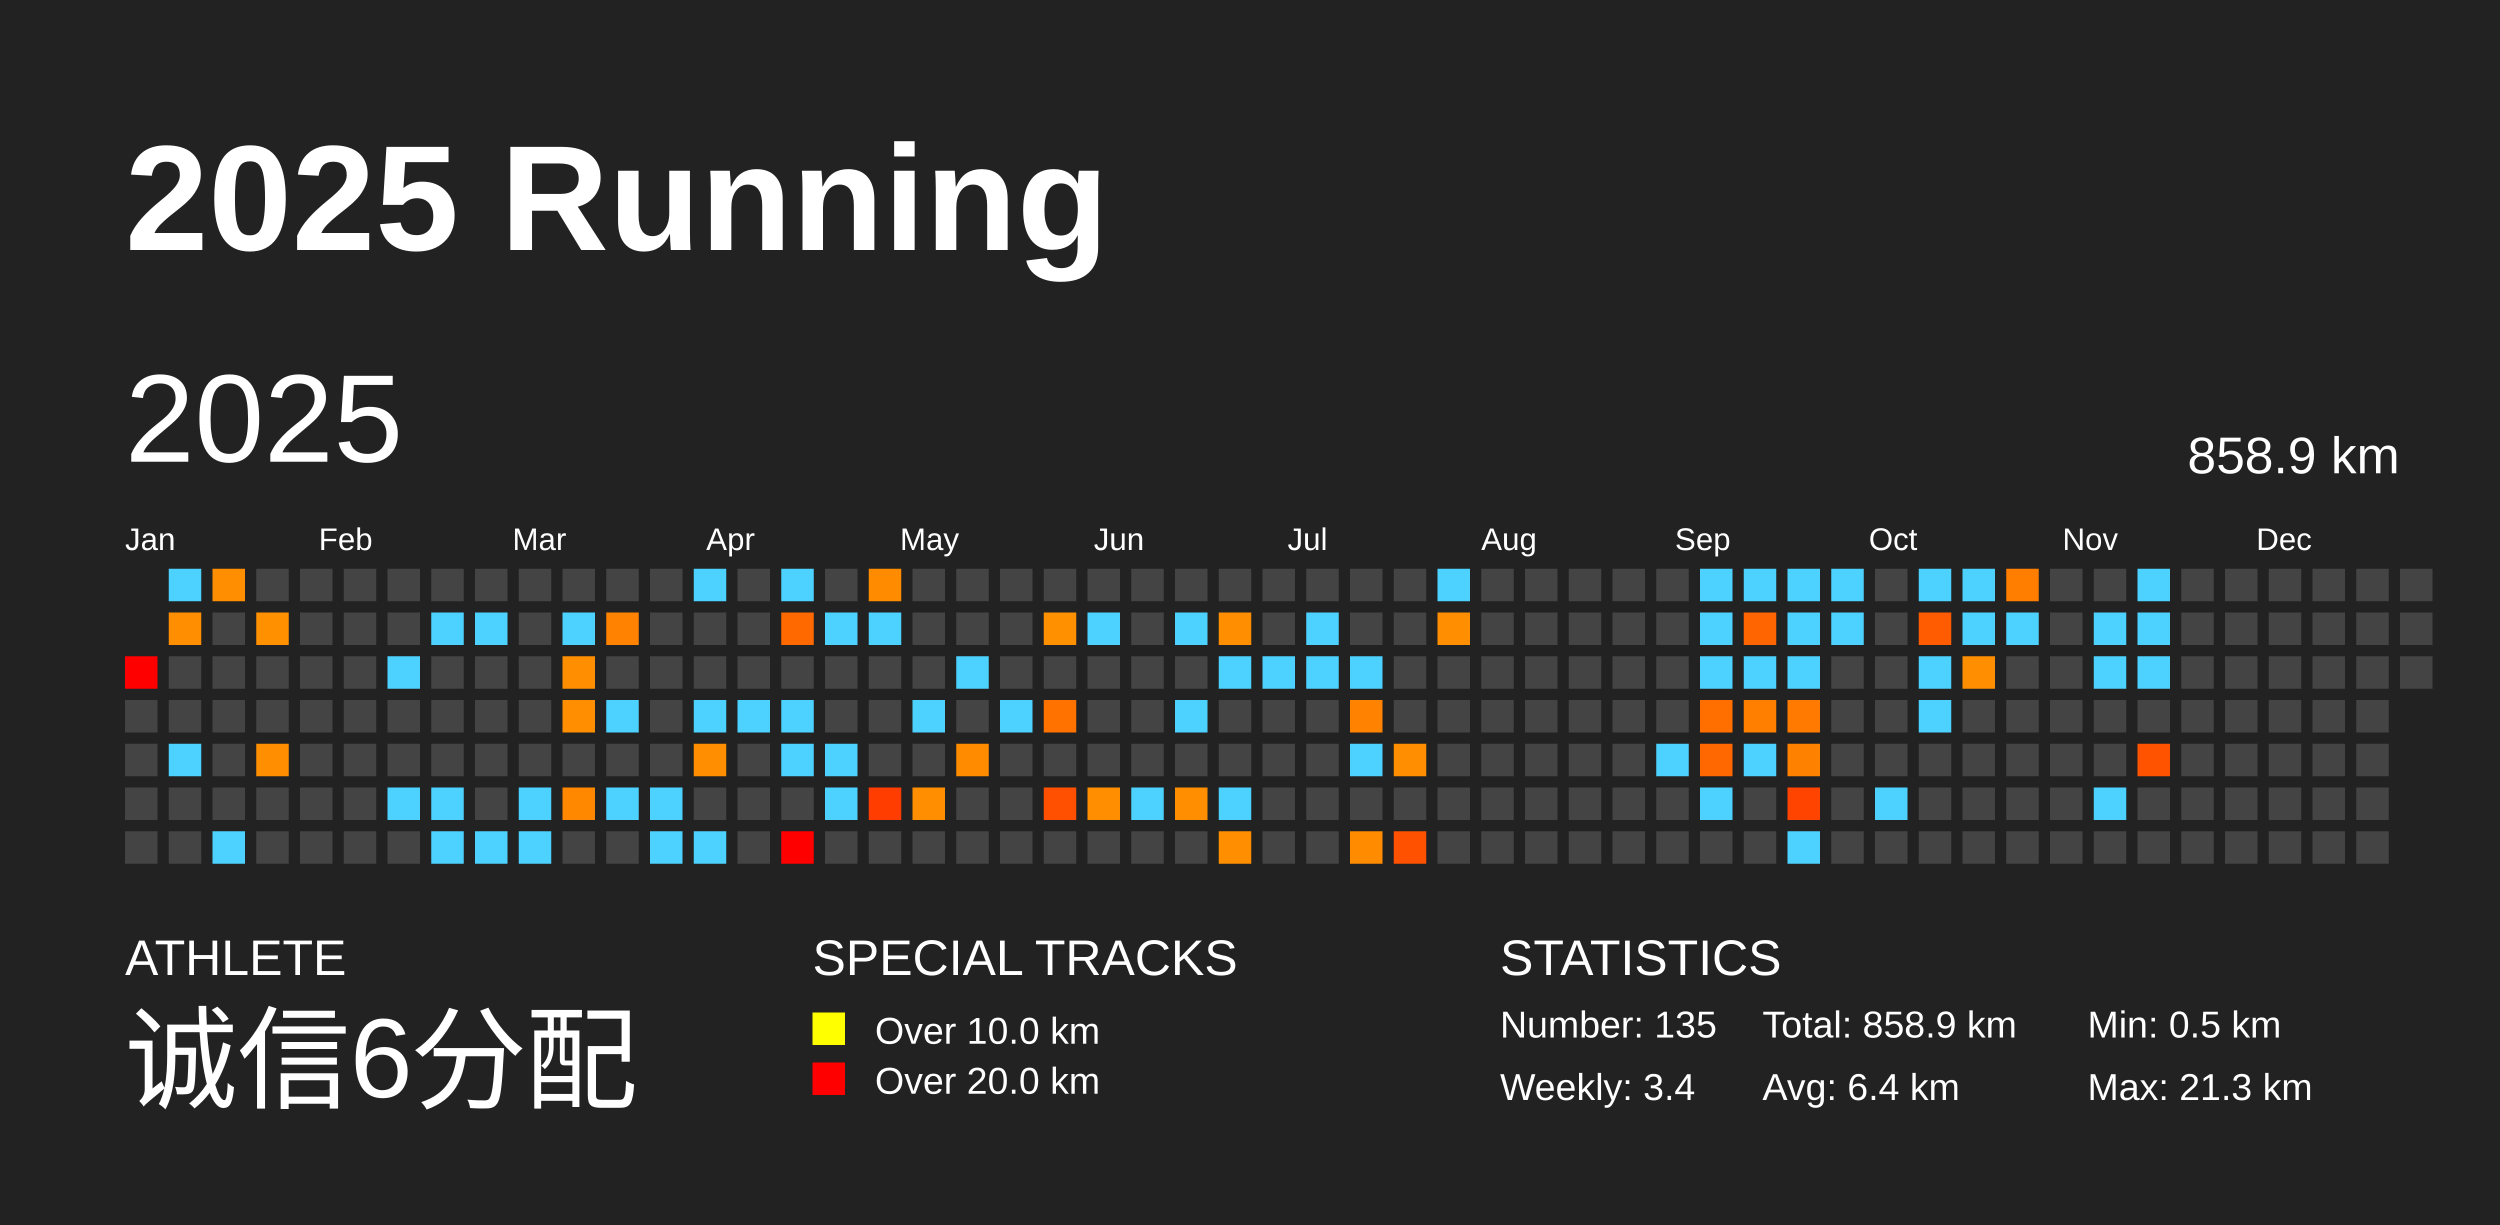
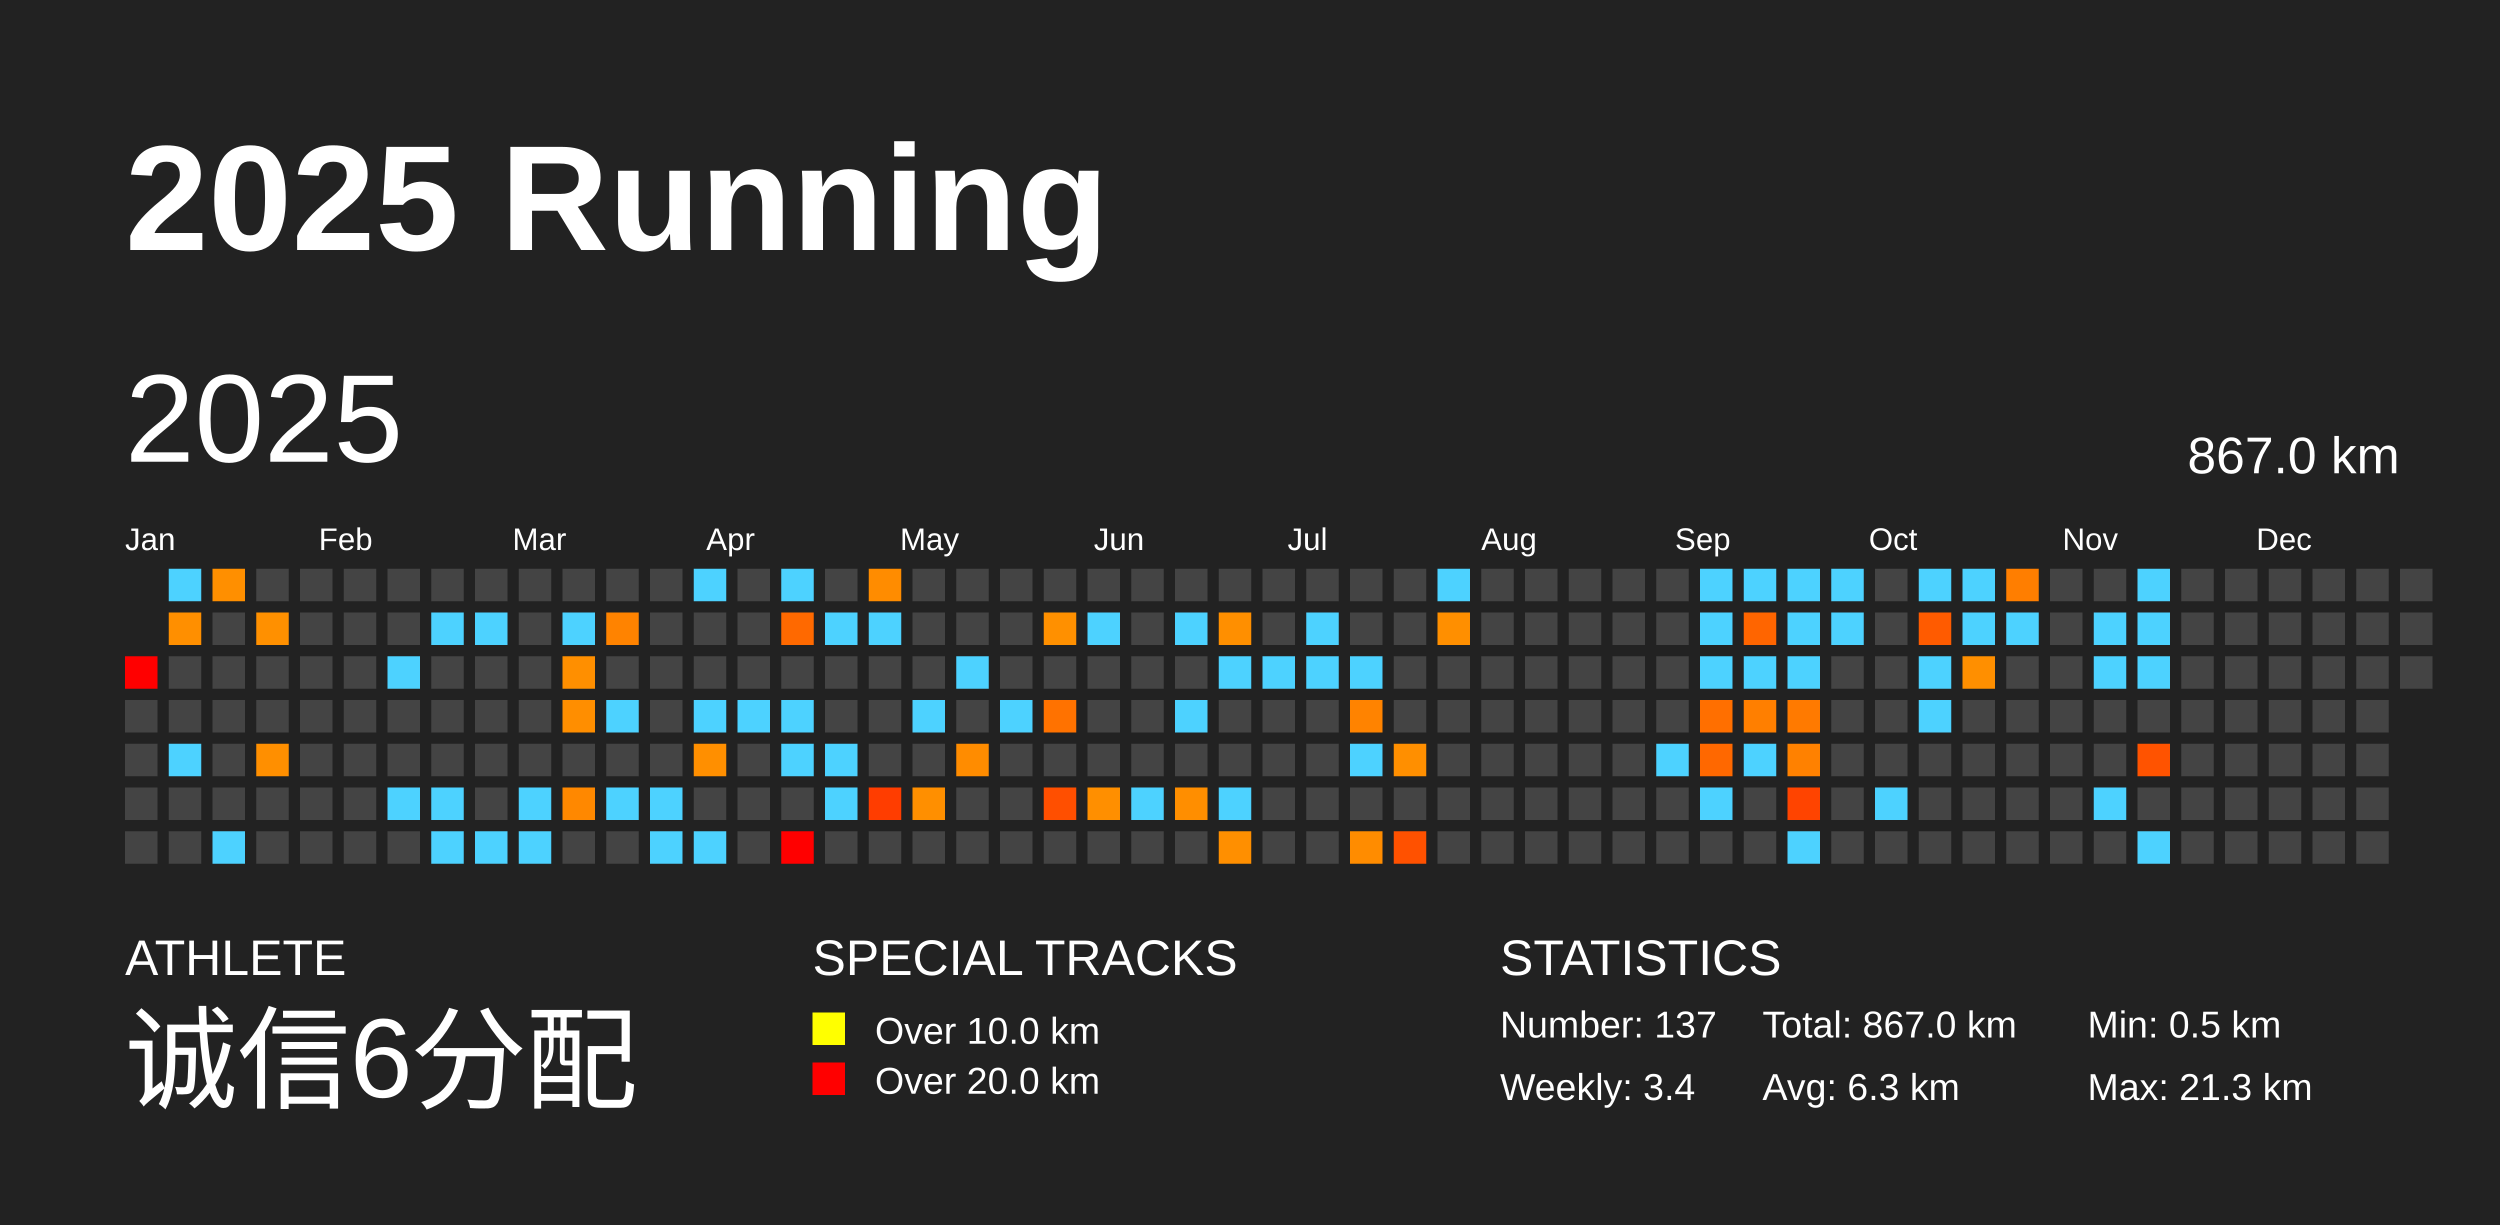
<svg xmlns="http://www.w3.org/2000/svg" baseProfile="full" height="98mm" version="1.1" viewBox="0,0,200,98" width="200mm">
  <defs />
  <rect fill="#222222" height="98" width="200" x="0" y="0" />
  <text fill="#FFFFFF" style="font-size:12px; font-family:Arial; font-weight:bold;" x="10" y="20">2025 Running</text>
  <text fill="#FFFFFF" style="font-size:4px; font-family:Arial" x="10" y="78">ATHLETE</text>
  <text fill="#FFFFFF" style="font-size:9px; font-family:Arial" x="10" y="88">诚信6分配</text>
  <text fill="#FFFFFF" style="font-size:4px; font-family:Arial" x="65" y="78">SPECIAL TRACKS</text>
  <rect fill="yellow" height="2.6" width="2.6" x="65" y="81" />
  <text fill="#FFFFFF" style="font-size:3px; font-family:Arial" x="70" y="83.5">Over 10.0 km</text>
  <rect fill="red" height="2.6" width="2.6" x="65" y="85" />
  <text fill="#FFFFFF" style="font-size:3px; font-family:Arial" x="70" y="87.5">Over 20.0 km</text>
  <text fill="#FFFFFF" style="font-size:4px; font-family:Arial" x="120" y="78">STATISTICS</text>
-   <text fill="#FFFFFF" style="font-size:3px; font-family:Arial" x="120" y="83">Number: 135</text>
+   <text fill="#FFFFFF" style="font-size:3px; font-family:Arial" x="120" y="83">Number: 137</text>
  <text fill="#FFFFFF" style="font-size:3px; font-family:Arial" x="120" y="88">Weekly: 3.4</text>
-   <text fill="#FFFFFF" style="font-size:3px; font-family:Arial" x="141" y="83">Total: 858.9 km</text>
-   <text fill="#FFFFFF" style="font-size:3px; font-family:Arial" x="141" y="88">Avg: 6.4 km</text>
+   <text fill="#FFFFFF" style="font-size:3px; font-family:Arial" x="141" y="83">Total: 867.0 km</text>
+   <text fill="#FFFFFF" style="font-size:3px; font-family:Arial" x="141" y="88">Avg: 6.3 km</text>
  <text fill="#FFFFFF" style="font-size:3px; font-family:Arial" x="167" y="83">Min: 0.5 km</text>
  <text fill="#FFFFFF" style="font-size:3px; font-family:Arial" x="167" y="88">Max: 21.3 km</text>
  <text dominant-baseline="hanging" fill="#FFFFFF" style="font-size:10.0px; font-family:Arial;" x="10" y="30">2025</text>
-   <text dominant-baseline="hanging" fill="#FFFFFF" style="font-size:4.125px; font-family:Arial;" x="175" y="35">858.9 km</text>
+   <text dominant-baseline="hanging" fill="#FFFFFF" style="font-size:4.125px; font-family:Arial;" x="175" y="35">867.0 km</text>
  <text fill="#FFFFFF" style="font-size:2.5px; font-family:Arial" x="10.0" y="44">Jan</text>
  <text fill="#FFFFFF" style="font-size:2.5px; font-family:Arial" x="25.5" y="44">Feb</text>
  <text fill="#FFFFFF" style="font-size:2.5px; font-family:Arial" x="41.0" y="44">Mar</text>
  <text fill="#FFFFFF" style="font-size:2.5px; font-family:Arial" x="56.5" y="44">Apr</text>
  <text fill="#FFFFFF" style="font-size:2.5px; font-family:Arial" x="72.0" y="44">May</text>
  <text fill="#FFFFFF" style="font-size:2.5px; font-family:Arial" x="87.5" y="44">Jun</text>
  <text fill="#FFFFFF" style="font-size:2.5px; font-family:Arial" x="103.0" y="44">Jul</text>
  <text fill="#FFFFFF" style="font-size:2.5px; font-family:Arial" x="118.5" y="44">Aug</text>
  <text fill="#FFFFFF" style="font-size:2.5px; font-family:Arial" x="134.0" y="44">Sep</text>
  <text fill="#FFFFFF" style="font-size:2.5px; font-family:Arial" x="149.5" y="44">Oct</text>
  <text fill="#FFFFFF" style="font-size:2.5px; font-family:Arial" x="165.0" y="44">Nov</text>
  <text fill="#FFFFFF" style="font-size:2.5px; font-family:Arial" x="180.5" y="44">Dec</text>
  <rect fill="red" height="2.6" width="2.6" x="10.0" y="52.5" />
  <rect fill="#444444" height="2.6" width="2.6" x="10.0" y="56.0" />
  <rect fill="#444444" height="2.6" width="2.6" x="10.0" y="59.5" />
  <rect fill="#444444" height="2.6" width="2.6" x="10.0" y="63.0" />
  <rect fill="#444444" height="2.6" width="2.6" x="10.0" y="66.5" />
  <rect fill="#4dd2ff" height="2.6" width="2.6" x="13.5" y="45.5" />
  <rect fill="#ff8f00" height="2.6" width="2.6" x="13.5" y="49.0" />
  <rect fill="#444444" height="2.6" width="2.6" x="13.5" y="52.5" />
  <rect fill="#444444" height="2.6" width="2.6" x="13.5" y="56.0" />
  <rect fill="#4dd2ff" height="2.6" width="2.6" x="13.5" y="59.5" />
  <rect fill="#444444" height="2.6" width="2.6" x="13.5" y="63.0" />
  <rect fill="#444444" height="2.6" width="2.6" x="13.5" y="66.5" />
  <rect fill="#ff8f00" height="2.6" width="2.6" x="17.0" y="45.5" />
  <rect fill="#444444" height="2.6" width="2.6" x="17.0" y="49.0" />
  <rect fill="#444444" height="2.6" width="2.6" x="17.0" y="52.5" />
  <rect fill="#444444" height="2.6" width="2.6" x="17.0" y="56.0" />
  <rect fill="#444444" height="2.6" width="2.6" x="17.0" y="59.5" />
  <rect fill="#444444" height="2.6" width="2.6" x="17.0" y="63.0" />
  <rect fill="#4dd2ff" height="2.6" width="2.6" x="17.0" y="66.5" />
  <rect fill="#444444" height="2.6" width="2.6" x="20.5" y="45.5" />
  <rect fill="#ff9000" height="2.6" width="2.6" x="20.5" y="49.0" />
  <rect fill="#444444" height="2.6" width="2.6" x="20.5" y="52.5" />
  <rect fill="#444444" height="2.6" width="2.6" x="20.5" y="56.0" />
  <rect fill="#ff8f00" height="2.6" width="2.6" x="20.5" y="59.5" />
  <rect fill="#444444" height="2.6" width="2.6" x="20.5" y="63.0" />
  <rect fill="#444444" height="2.6" width="2.6" x="20.5" y="66.5" />
  <rect fill="#444444" height="2.6" width="2.6" x="24.0" y="45.5" />
  <rect fill="#444444" height="2.6" width="2.6" x="24.0" y="49.0" />
  <rect fill="#444444" height="2.6" width="2.6" x="24.0" y="52.5" />
  <rect fill="#444444" height="2.6" width="2.6" x="24.0" y="56.0" />
  <rect fill="#444444" height="2.6" width="2.6" x="24.0" y="59.5" />
  <rect fill="#444444" height="2.6" width="2.6" x="24.0" y="63.0" />
  <rect fill="#444444" height="2.6" width="2.6" x="24.0" y="66.5" />
  <rect fill="#444444" height="2.6" width="2.6" x="27.5" y="45.5" />
  <rect fill="#444444" height="2.6" width="2.6" x="27.5" y="49.0" />
  <rect fill="#444444" height="2.6" width="2.6" x="27.5" y="52.5" />
  <rect fill="#444444" height="2.6" width="2.6" x="27.5" y="56.0" />
  <rect fill="#444444" height="2.6" width="2.6" x="27.5" y="59.5" />
  <rect fill="#444444" height="2.6" width="2.6" x="27.5" y="63.0" />
  <rect fill="#444444" height="2.6" width="2.6" x="27.5" y="66.5" />
  <rect fill="#444444" height="2.6" width="2.6" x="31.0" y="45.5" />
  <rect fill="#444444" height="2.6" width="2.6" x="31.0" y="49.0" />
  <rect fill="#4dd2ff" height="2.6" width="2.6" x="31.0" y="52.5" />
  <rect fill="#444444" height="2.6" width="2.6" x="31.0" y="56.0" />
  <rect fill="#444444" height="2.6" width="2.6" x="31.0" y="59.5" />
  <rect fill="#4dd2ff" height="2.6" width="2.6" x="31.0" y="63.0" />
  <rect fill="#444444" height="2.6" width="2.6" x="31.0" y="66.5" />
  <rect fill="#444444" height="2.6" width="2.6" x="34.5" y="45.5" />
  <rect fill="#4dd2ff" height="2.6" width="2.6" x="34.5" y="49.0" />
  <rect fill="#444444" height="2.6" width="2.6" x="34.5" y="52.5" />
  <rect fill="#444444" height="2.6" width="2.6" x="34.5" y="56.0" />
  <rect fill="#444444" height="2.6" width="2.6" x="34.5" y="59.5" />
  <rect fill="#4dd2ff" height="2.6" width="2.6" x="34.5" y="63.0" />
  <rect fill="#4dd2ff" height="2.6" width="2.6" x="34.5" y="66.5" />
  <rect fill="#444444" height="2.6" width="2.6" x="38.0" y="45.5" />
  <rect fill="#4dd2ff" height="2.6" width="2.6" x="38.0" y="49.0" />
  <rect fill="#444444" height="2.6" width="2.6" x="38.0" y="52.5" />
  <rect fill="#444444" height="2.6" width="2.6" x="38.0" y="56.0" />
  <rect fill="#444444" height="2.6" width="2.6" x="38.0" y="59.5" />
  <rect fill="#444444" height="2.6" width="2.6" x="38.0" y="63.0" />
  <rect fill="#4dd2ff" height="2.6" width="2.6" x="38.0" y="66.5" />
  <rect fill="#444444" height="2.6" width="2.6" x="41.5" y="45.5" />
  <rect fill="#444444" height="2.6" width="2.6" x="41.5" y="49.0" />
  <rect fill="#444444" height="2.6" width="2.6" x="41.5" y="52.5" />
  <rect fill="#444444" height="2.6" width="2.6" x="41.5" y="56.0" />
  <rect fill="#444444" height="2.6" width="2.6" x="41.5" y="59.5" />
  <rect fill="#4dd2ff" height="2.6" width="2.6" x="41.5" y="63.0" />
  <rect fill="#4dd2ff" height="2.6" width="2.6" x="41.5" y="66.5" />
  <rect fill="#444444" height="2.6" width="2.6" x="45.0" y="45.5" />
  <rect fill="#4dd2ff" height="2.6" width="2.6" x="45.0" y="49.0" />
  <rect fill="#ff8f00" height="2.6" width="2.6" x="45.0" y="52.5" />
  <rect fill="#ff8e00" height="2.6" width="2.6" x="45.0" y="56.0" />
  <rect fill="#444444" height="2.6" width="2.6" x="45.0" y="59.5" />
  <rect fill="#ff8800" height="2.6" width="2.6" x="45.0" y="63.0" />
  <rect fill="#444444" height="2.6" width="2.6" x="45.0" y="66.5" />
  <rect fill="#444444" height="2.6" width="2.6" x="48.5" y="45.5" />
  <rect fill="#ff8300" height="2.6" width="2.6" x="48.5" y="49.0" />
  <rect fill="#444444" height="2.6" width="2.6" x="48.5" y="52.5" />
  <rect fill="#4dd2ff" height="2.6" width="2.6" x="48.5" y="56.0" />
  <rect fill="#444444" height="2.6" width="2.6" x="48.5" y="59.5" />
  <rect fill="#4dd2ff" height="2.6" width="2.6" x="48.5" y="63.0" />
  <rect fill="#444444" height="2.6" width="2.6" x="48.5" y="66.5" />
  <rect fill="#444444" height="2.6" width="2.6" x="52.0" y="45.5" />
  <rect fill="#444444" height="2.6" width="2.6" x="52.0" y="49.0" />
  <rect fill="#444444" height="2.6" width="2.6" x="52.0" y="52.5" />
  <rect fill="#444444" height="2.6" width="2.6" x="52.0" y="56.0" />
  <rect fill="#444444" height="2.6" width="2.6" x="52.0" y="59.5" />
  <rect fill="#4dd2ff" height="2.6" width="2.6" x="52.0" y="63.0" />
  <rect fill="#4dd2ff" height="2.6" width="2.6" x="52.0" y="66.5" />
  <rect fill="#4dd2ff" height="2.6" width="2.6" x="55.5" y="45.5" />
  <rect fill="#444444" height="2.6" width="2.6" x="55.5" y="49.0" />
  <rect fill="#444444" height="2.6" width="2.6" x="55.5" y="52.5" />
  <rect fill="#4dd2ff" height="2.6" width="2.6" x="55.5" y="56.0" />
  <rect fill="#ff8f00" height="2.6" width="2.6" x="55.5" y="59.5" />
  <rect fill="#444444" height="2.6" width="2.6" x="55.5" y="63.0" />
  <rect fill="#4dd2ff" height="2.6" width="2.6" x="55.5" y="66.5" />
  <rect fill="#444444" height="2.6" width="2.6" x="59.0" y="45.5" />
  <rect fill="#444444" height="2.6" width="2.6" x="59.0" y="49.0" />
  <rect fill="#444444" height="2.6" width="2.6" x="59.0" y="52.5" />
  <rect fill="#4dd2ff" height="2.6" width="2.6" x="59.0" y="56.0" />
  <rect fill="#444444" height="2.6" width="2.6" x="59.0" y="59.5" />
  <rect fill="#444444" height="2.6" width="2.6" x="59.0" y="63.0" />
  <rect fill="#444444" height="2.6" width="2.6" x="59.0" y="66.5" />
  <rect fill="#4dd2ff" height="2.6" width="2.6" x="62.5" y="45.5" />
  <rect fill="#ff6900" height="2.6" width="2.6" x="62.5" y="49.0" />
  <rect fill="#444444" height="2.6" width="2.6" x="62.5" y="52.5" />
  <rect fill="#4dd2ff" height="2.6" width="2.6" x="62.5" y="56.0" />
  <rect fill="#4dd2ff" height="2.6" width="2.6" x="62.5" y="59.5" />
  <rect fill="#444444" height="2.6" width="2.6" x="62.5" y="63.0" />
  <rect fill="red" height="2.6" width="2.6" x="62.5" y="66.5" />
  <rect fill="#444444" height="2.6" width="2.6" x="66.0" y="45.5" />
  <rect fill="#4dd2ff" height="2.6" width="2.6" x="66.0" y="49.0" />
  <rect fill="#444444" height="2.6" width="2.6" x="66.0" y="52.5" />
  <rect fill="#444444" height="2.6" width="2.6" x="66.0" y="56.0" />
  <rect fill="#4dd2ff" height="2.6" width="2.6" x="66.0" y="59.5" />
  <rect fill="#4dd2ff" height="2.6" width="2.6" x="66.0" y="63.0" />
  <rect fill="#444444" height="2.6" width="2.6" x="66.0" y="66.5" />
  <rect fill="#ff8c00" height="2.6" width="2.6" x="69.5" y="45.5" />
  <rect fill="#4dd2ff" height="2.6" width="2.6" x="69.5" y="49.0" />
  <rect fill="#444444" height="2.6" width="2.6" x="69.5" y="52.5" />
  <rect fill="#444444" height="2.6" width="2.6" x="69.5" y="56.0" />
  <rect fill="#444444" height="2.6" width="2.6" x="69.5" y="59.5" />
  <rect fill="#ff3d00" height="2.6" width="2.6" x="69.5" y="63.0" />
  <rect fill="#444444" height="2.6" width="2.6" x="69.5" y="66.5" />
  <rect fill="#444444" height="2.6" width="2.6" x="73.0" y="45.5" />
  <rect fill="#444444" height="2.6" width="2.6" x="73.0" y="49.0" />
  <rect fill="#444444" height="2.6" width="2.6" x="73.0" y="52.5" />
  <rect fill="#4dd2ff" height="2.6" width="2.6" x="73.0" y="56.0" />
  <rect fill="#444444" height="2.6" width="2.6" x="73.0" y="59.5" />
  <rect fill="#ff8f00" height="2.6" width="2.6" x="73.0" y="63.0" />
  <rect fill="#444444" height="2.6" width="2.6" x="73.0" y="66.5" />
  <rect fill="#444444" height="2.6" width="2.6" x="76.5" y="45.5" />
  <rect fill="#444444" height="2.6" width="2.6" x="76.5" y="49.0" />
  <rect fill="#4dd2ff" height="2.6" width="2.6" x="76.5" y="52.5" />
  <rect fill="#444444" height="2.6" width="2.6" x="76.5" y="56.0" />
  <rect fill="#ff8c00" height="2.6" width="2.6" x="76.5" y="59.5" />
  <rect fill="#444444" height="2.6" width="2.6" x="76.5" y="63.0" />
  <rect fill="#444444" height="2.6" width="2.6" x="76.5" y="66.5" />
  <rect fill="#444444" height="2.6" width="2.6" x="80.0" y="45.5" />
  <rect fill="#444444" height="2.6" width="2.6" x="80.0" y="49.0" />
  <rect fill="#444444" height="2.6" width="2.6" x="80.0" y="52.5" />
  <rect fill="#4dd2ff" height="2.6" width="2.6" x="80.0" y="56.0" />
  <rect fill="#444444" height="2.6" width="2.6" x="80.0" y="59.5" />
  <rect fill="#444444" height="2.6" width="2.6" x="80.0" y="63.0" />
  <rect fill="#444444" height="2.6" width="2.6" x="80.0" y="66.5" />
  <rect fill="#444444" height="2.6" width="2.6" x="83.5" y="45.5" />
  <rect fill="#ff9000" height="2.6" width="2.6" x="83.5" y="49.0" />
  <rect fill="#444444" height="2.6" width="2.6" x="83.5" y="52.5" />
  <rect fill="#ff7200" height="2.6" width="2.6" x="83.5" y="56.0" />
  <rect fill="#444444" height="2.6" width="2.6" x="83.5" y="59.5" />
  <rect fill="#ff4f00" height="2.6" width="2.6" x="83.5" y="63.0" />
  <rect fill="#444444" height="2.6" width="2.6" x="83.5" y="66.5" />
  <rect fill="#444444" height="2.6" width="2.6" x="87.0" y="45.5" />
  <rect fill="#4dd2ff" height="2.6" width="2.6" x="87.0" y="49.0" />
  <rect fill="#444444" height="2.6" width="2.6" x="87.0" y="52.5" />
  <rect fill="#444444" height="2.6" width="2.6" x="87.0" y="56.0" />
  <rect fill="#444444" height="2.6" width="2.6" x="87.0" y="59.5" />
  <rect fill="#ff8f00" height="2.6" width="2.6" x="87.0" y="63.0" />
  <rect fill="#444444" height="2.6" width="2.6" x="87.0" y="66.5" />
  <rect fill="#444444" height="2.6" width="2.6" x="90.5" y="45.5" />
  <rect fill="#444444" height="2.6" width="2.6" x="90.5" y="49.0" />
  <rect fill="#444444" height="2.6" width="2.6" x="90.5" y="52.5" />
  <rect fill="#444444" height="2.6" width="2.6" x="90.5" y="56.0" />
  <rect fill="#444444" height="2.6" width="2.6" x="90.5" y="59.5" />
  <rect fill="#4dd2ff" height="2.6" width="2.6" x="90.5" y="63.0" />
  <rect fill="#444444" height="2.6" width="2.6" x="90.5" y="66.5" />
  <rect fill="#444444" height="2.6" width="2.6" x="94.0" y="45.5" />
  <rect fill="#4dd2ff" height="2.6" width="2.6" x="94.0" y="49.0" />
  <rect fill="#444444" height="2.6" width="2.6" x="94.0" y="52.5" />
  <rect fill="#4dd2ff" height="2.6" width="2.6" x="94.0" y="56.0" />
  <rect fill="#444444" height="2.6" width="2.6" x="94.0" y="59.5" />
  <rect fill="#ff8e00" height="2.6" width="2.6" x="94.0" y="63.0" />
  <rect fill="#444444" height="2.6" width="2.6" x="94.0" y="66.5" />
  <rect fill="#444444" height="2.6" width="2.6" x="97.5" y="45.5" />
  <rect fill="#ff8f00" height="2.6" width="2.6" x="97.5" y="49.0" />
  <rect fill="#4dd2ff" height="2.6" width="2.6" x="97.5" y="52.5" />
  <rect fill="#444444" height="2.6" width="2.6" x="97.5" y="56.0" />
  <rect fill="#444444" height="2.6" width="2.6" x="97.5" y="59.5" />
  <rect fill="#4dd2ff" height="2.6" width="2.6" x="97.5" y="63.0" />
  <rect fill="#ff8f00" height="2.6" width="2.6" x="97.5" y="66.5" />
  <rect fill="#444444" height="2.6" width="2.6" x="101.0" y="45.5" />
  <rect fill="#444444" height="2.6" width="2.6" x="101.0" y="49.0" />
  <rect fill="#4dd2ff" height="2.6" width="2.6" x="101.0" y="52.5" />
  <rect fill="#444444" height="2.6" width="2.6" x="101.0" y="56.0" />
  <rect fill="#444444" height="2.6" width="2.6" x="101.0" y="59.5" />
  <rect fill="#444444" height="2.6" width="2.6" x="101.0" y="63.0" />
  <rect fill="#444444" height="2.6" width="2.6" x="101.0" y="66.5" />
  <rect fill="#444444" height="2.6" width="2.6" x="104.5" y="45.5" />
  <rect fill="#4dd2ff" height="2.6" width="2.6" x="104.5" y="49.0" />
  <rect fill="#4dd2ff" height="2.6" width="2.6" x="104.5" y="52.5" />
  <rect fill="#444444" height="2.6" width="2.6" x="104.5" y="56.0" />
  <rect fill="#444444" height="2.6" width="2.6" x="104.5" y="59.5" />
  <rect fill="#444444" height="2.6" width="2.6" x="104.5" y="63.0" />
  <rect fill="#444444" height="2.6" width="2.6" x="104.5" y="66.5" />
  <rect fill="#444444" height="2.6" width="2.6" x="108.0" y="45.5" />
  <rect fill="#444444" height="2.6" width="2.6" x="108.0" y="49.0" />
  <rect fill="#4dd2ff" height="2.6" width="2.6" x="108.0" y="52.5" />
  <rect fill="#ff8300" height="2.6" width="2.6" x="108.0" y="56.0" />
  <rect fill="#4dd2ff" height="2.6" width="2.6" x="108.0" y="59.5" />
  <rect fill="#444444" height="2.6" width="2.6" x="108.0" y="63.0" />
  <rect fill="#ff8c00" height="2.6" width="2.6" x="108.0" y="66.5" />
  <rect fill="#444444" height="2.6" width="2.6" x="111.5" y="45.5" />
  <rect fill="#444444" height="2.6" width="2.6" x="111.5" y="49.0" />
  <rect fill="#444444" height="2.6" width="2.6" x="111.5" y="52.5" />
  <rect fill="#444444" height="2.6" width="2.6" x="111.5" y="56.0" />
  <rect fill="#ff8f00" height="2.6" width="2.6" x="111.5" y="59.5" />
  <rect fill="#444444" height="2.6" width="2.6" x="111.5" y="63.0" />
  <rect fill="#ff5100" height="2.6" width="2.6" x="111.5" y="66.5" />
  <rect fill="#4dd2ff" height="2.6" width="2.6" x="115.0" y="45.5" />
  <rect fill="#ff8f00" height="2.6" width="2.6" x="115.0" y="49.0" />
  <rect fill="#444444" height="2.6" width="2.6" x="115.0" y="52.5" />
  <rect fill="#444444" height="2.6" width="2.6" x="115.0" y="56.0" />
  <rect fill="#444444" height="2.6" width="2.6" x="115.0" y="59.5" />
  <rect fill="#444444" height="2.6" width="2.6" x="115.0" y="63.0" />
  <rect fill="#444444" height="2.6" width="2.6" x="115.0" y="66.5" />
  <rect fill="#444444" height="2.6" width="2.6" x="118.5" y="45.5" />
  <rect fill="#444444" height="2.6" width="2.6" x="118.5" y="49.0" />
  <rect fill="#444444" height="2.6" width="2.6" x="118.5" y="52.5" />
  <rect fill="#444444" height="2.6" width="2.6" x="118.5" y="56.0" />
  <rect fill="#444444" height="2.6" width="2.6" x="118.5" y="59.5" />
  <rect fill="#444444" height="2.6" width="2.6" x="118.5" y="63.0" />
  <rect fill="#444444" height="2.6" width="2.6" x="118.5" y="66.5" />
  <rect fill="#444444" height="2.6" width="2.6" x="122.0" y="45.5" />
  <rect fill="#444444" height="2.6" width="2.6" x="122.0" y="49.0" />
  <rect fill="#444444" height="2.6" width="2.6" x="122.0" y="52.5" />
  <rect fill="#444444" height="2.6" width="2.6" x="122.0" y="56.0" />
  <rect fill="#444444" height="2.6" width="2.6" x="122.0" y="59.5" />
  <rect fill="#444444" height="2.6" width="2.6" x="122.0" y="63.0" />
  <rect fill="#444444" height="2.6" width="2.6" x="122.0" y="66.5" />
  <rect fill="#444444" height="2.6" width="2.6" x="125.5" y="45.5" />
  <rect fill="#444444" height="2.6" width="2.6" x="125.5" y="49.0" />
  <rect fill="#444444" height="2.6" width="2.6" x="125.5" y="52.5" />
  <rect fill="#444444" height="2.6" width="2.6" x="125.5" y="56.0" />
  <rect fill="#444444" height="2.6" width="2.6" x="125.5" y="59.5" />
  <rect fill="#444444" height="2.6" width="2.6" x="125.5" y="63.0" />
  <rect fill="#444444" height="2.6" width="2.6" x="125.5" y="66.5" />
  <rect fill="#444444" height="2.6" width="2.6" x="129.0" y="45.5" />
  <rect fill="#444444" height="2.6" width="2.6" x="129.0" y="49.0" />
  <rect fill="#444444" height="2.6" width="2.6" x="129.0" y="52.5" />
  <rect fill="#444444" height="2.6" width="2.6" x="129.0" y="56.0" />
  <rect fill="#444444" height="2.6" width="2.6" x="129.0" y="59.5" />
  <rect fill="#444444" height="2.6" width="2.6" x="129.0" y="63.0" />
  <rect fill="#444444" height="2.6" width="2.6" x="129.0" y="66.5" />
  <rect fill="#444444" height="2.6" width="2.6" x="132.5" y="45.5" />
  <rect fill="#444444" height="2.6" width="2.6" x="132.5" y="49.0" />
  <rect fill="#444444" height="2.6" width="2.6" x="132.5" y="52.5" />
  <rect fill="#444444" height="2.6" width="2.6" x="132.5" y="56.0" />
  <rect fill="#4dd2ff" height="2.6" width="2.6" x="132.5" y="59.5" />
  <rect fill="#444444" height="2.6" width="2.6" x="132.5" y="63.0" />
  <rect fill="#444444" height="2.6" width="2.6" x="132.5" y="66.5" />
  <rect fill="#4dd2ff" height="2.6" width="2.6" x="136.0" y="45.5" />
  <rect fill="#4dd2ff" height="2.6" width="2.6" x="136.0" y="49.0" />
  <rect fill="#4dd2ff" height="2.6" width="2.6" x="136.0" y="52.5" />
  <rect fill="#ff6f00" height="2.6" width="2.6" x="136.0" y="56.0" />
  <rect fill="#ff6800" height="2.6" width="2.6" x="136.0" y="59.5" />
  <rect fill="#4dd2ff" height="2.6" width="2.6" x="136.0" y="63.0" />
  <rect fill="#444444" height="2.6" width="2.6" x="136.0" y="66.5" />
  <rect fill="#4dd2ff" height="2.6" width="2.6" x="139.5" y="45.5" />
  <rect fill="#ff6500" height="2.6" width="2.6" x="139.5" y="49.0" />
  <rect fill="#4dd2ff" height="2.6" width="2.6" x="139.5" y="52.5" />
  <rect fill="#ff7f00" height="2.6" width="2.6" x="139.5" y="56.0" />
  <rect fill="#4dd2ff" height="2.6" width="2.6" x="139.5" y="59.5" />
  <rect fill="#444444" height="2.6" width="2.6" x="139.5" y="63.0" />
  <rect fill="#444444" height="2.6" width="2.6" x="139.5" y="66.5" />
  <rect fill="#4dd2ff" height="2.6" width="2.6" x="143.0" y="45.5" />
  <rect fill="#4dd2ff" height="2.6" width="2.6" x="143.0" y="49.0" />
  <rect fill="#4dd2ff" height="2.6" width="2.6" x="143.0" y="52.5" />
  <rect fill="#ff7a00" height="2.6" width="2.6" x="143.0" y="56.0" />
  <rect fill="#ff8100" height="2.6" width="2.6" x="143.0" y="59.5" />
  <rect fill="#ff4400" height="2.6" width="2.6" x="143.0" y="63.0" />
  <rect fill="#4dd2ff" height="2.6" width="2.6" x="143.0" y="66.5" />
  <rect fill="#4dd2ff" height="2.6" width="2.6" x="146.5" y="45.5" />
  <rect fill="#4dd2ff" height="2.6" width="2.6" x="146.5" y="49.0" />
  <rect fill="#444444" height="2.6" width="2.6" x="146.5" y="52.5" />
  <rect fill="#444444" height="2.6" width="2.6" x="146.5" y="56.0" />
  <rect fill="#444444" height="2.6" width="2.6" x="146.5" y="59.5" />
  <rect fill="#444444" height="2.6" width="2.6" x="146.5" y="63.0" />
  <rect fill="#444444" height="2.6" width="2.6" x="146.5" y="66.5" />
  <rect fill="#444444" height="2.6" width="2.6" x="150.0" y="45.5" />
  <rect fill="#444444" height="2.6" width="2.6" x="150.0" y="49.0" />
  <rect fill="#444444" height="2.6" width="2.6" x="150.0" y="52.5" />
  <rect fill="#444444" height="2.6" width="2.6" x="150.0" y="56.0" />
  <rect fill="#444444" height="2.6" width="2.6" x="150.0" y="59.5" />
  <rect fill="#4dd2ff" height="2.6" width="2.6" x="150.0" y="63.0" />
  <rect fill="#444444" height="2.6" width="2.6" x="150.0" y="66.5" />
  <rect fill="#4dd2ff" height="2.6" width="2.6" x="153.5" y="45.5" />
  <rect fill="#ff5b00" height="2.6" width="2.6" x="153.5" y="49.0" />
  <rect fill="#4dd2ff" height="2.6" width="2.6" x="153.5" y="52.5" />
  <rect fill="#4dd2ff" height="2.6" width="2.6" x="153.5" y="56.0" />
  <rect fill="#444444" height="2.6" width="2.6" x="153.5" y="59.5" />
  <rect fill="#444444" height="2.6" width="2.6" x="153.5" y="63.0" />
  <rect fill="#444444" height="2.6" width="2.6" x="153.5" y="66.5" />
  <rect fill="#4dd2ff" height="2.6" width="2.6" x="157.0" y="45.5" />
  <rect fill="#4dd2ff" height="2.6" width="2.6" x="157.0" y="49.0" />
  <rect fill="#ff8f00" height="2.6" width="2.6" x="157.0" y="52.5" />
  <rect fill="#444444" height="2.6" width="2.6" x="157.0" y="56.0" />
  <rect fill="#444444" height="2.6" width="2.6" x="157.0" y="59.5" />
  <rect fill="#444444" height="2.6" width="2.6" x="157.0" y="63.0" />
  <rect fill="#444444" height="2.6" width="2.6" x="157.0" y="66.5" />
  <rect fill="#ff7e00" height="2.6" width="2.6" x="160.5" y="45.5" />
  <rect fill="#4dd2ff" height="2.6" width="2.6" x="160.5" y="49.0" />
  <rect fill="#444444" height="2.6" width="2.6" x="160.5" y="52.5" />
  <rect fill="#444444" height="2.6" width="2.6" x="160.5" y="56.0" />
  <rect fill="#444444" height="2.6" width="2.6" x="160.5" y="59.5" />
  <rect fill="#444444" height="2.6" width="2.6" x="160.5" y="63.0" />
  <rect fill="#444444" height="2.6" width="2.6" x="160.5" y="66.5" />
  <rect fill="#444444" height="2.6" width="2.6" x="164.0" y="45.5" />
  <rect fill="#444444" height="2.6" width="2.6" x="164.0" y="49.0" />
  <rect fill="#444444" height="2.6" width="2.6" x="164.0" y="52.5" />
  <rect fill="#444444" height="2.6" width="2.6" x="164.0" y="56.0" />
  <rect fill="#444444" height="2.6" width="2.6" x="164.0" y="59.5" />
  <rect fill="#444444" height="2.6" width="2.6" x="164.0" y="63.0" />
  <rect fill="#444444" height="2.6" width="2.6" x="164.0" y="66.5" />
  <rect fill="#444444" height="2.6" width="2.6" x="167.5" y="45.5" />
  <rect fill="#4dd2ff" height="2.6" width="2.6" x="167.5" y="49.0" />
  <rect fill="#4dd2ff" height="2.6" width="2.6" x="167.5" y="52.5" />
  <rect fill="#444444" height="2.6" width="2.6" x="167.5" y="56.0" />
  <rect fill="#444444" height="2.6" width="2.6" x="167.5" y="59.5" />
  <rect fill="#4dd2ff" height="2.6" width="2.6" x="167.5" y="63.0" />
  <rect fill="#444444" height="2.6" width="2.6" x="167.5" y="66.5" />
  <rect fill="#4dd2ff" height="2.6" width="2.6" x="171.0" y="45.5" />
  <rect fill="#4dd2ff" height="2.6" width="2.6" x="171.0" y="49.0" />
  <rect fill="#4dd2ff" height="2.6" width="2.6" x="171.0" y="52.5" />
  <rect fill="#444444" height="2.6" width="2.6" x="171.0" y="56.0" />
  <rect fill="#ff5300" height="2.6" width="2.6" x="171.0" y="59.5" />
  <rect fill="#444444" height="2.6" width="2.6" x="171.0" y="63.0" />
-   <rect fill="#444444" height="2.6" width="2.6" x="171.0" y="66.5" />
+   <rect fill="#4dd2ff" height="2.6" width="2.6" x="171.0" y="66.5" />
  <rect fill="#444444" height="2.6" width="2.6" x="174.5" y="45.5" />
  <rect fill="#444444" height="2.6" width="2.6" x="174.5" y="49.0" />
  <rect fill="#444444" height="2.6" width="2.6" x="174.5" y="52.5" />
  <rect fill="#444444" height="2.6" width="2.6" x="174.5" y="56.0" />
  <rect fill="#444444" height="2.6" width="2.6" x="174.5" y="59.5" />
  <rect fill="#444444" height="2.6" width="2.6" x="174.5" y="63.0" />
  <rect fill="#444444" height="2.6" width="2.6" x="174.5" y="66.5" />
  <rect fill="#444444" height="2.6" width="2.6" x="178.0" y="45.5" />
  <rect fill="#444444" height="2.6" width="2.6" x="178.0" y="49.0" />
  <rect fill="#444444" height="2.6" width="2.6" x="178.0" y="52.5" />
  <rect fill="#444444" height="2.6" width="2.6" x="178.0" y="56.0" />
  <rect fill="#444444" height="2.6" width="2.6" x="178.0" y="59.5" />
  <rect fill="#444444" height="2.6" width="2.6" x="178.0" y="63.0" />
  <rect fill="#444444" height="2.6" width="2.6" x="178.0" y="66.5" />
  <rect fill="#444444" height="2.6" width="2.6" x="181.5" y="45.5" />
  <rect fill="#444444" height="2.6" width="2.6" x="181.5" y="49.0" />
  <rect fill="#444444" height="2.6" width="2.6" x="181.5" y="52.5" />
  <rect fill="#444444" height="2.6" width="2.6" x="181.5" y="56.0" />
  <rect fill="#444444" height="2.6" width="2.6" x="181.5" y="59.5" />
  <rect fill="#444444" height="2.6" width="2.6" x="181.5" y="63.0" />
  <rect fill="#444444" height="2.6" width="2.6" x="181.5" y="66.5" />
  <rect fill="#444444" height="2.6" width="2.6" x="185.0" y="45.5" />
  <rect fill="#444444" height="2.6" width="2.6" x="185.0" y="49.0" />
  <rect fill="#444444" height="2.6" width="2.6" x="185.0" y="52.5" />
  <rect fill="#444444" height="2.6" width="2.6" x="185.0" y="56.0" />
  <rect fill="#444444" height="2.6" width="2.6" x="185.0" y="59.5" />
  <rect fill="#444444" height="2.6" width="2.6" x="185.0" y="63.0" />
  <rect fill="#444444" height="2.6" width="2.6" x="185.0" y="66.5" />
  <rect fill="#444444" height="2.6" width="2.6" x="188.5" y="45.5" />
  <rect fill="#444444" height="2.6" width="2.6" x="188.5" y="49.0" />
  <rect fill="#444444" height="2.6" width="2.6" x="188.5" y="52.5" />
  <rect fill="#444444" height="2.6" width="2.6" x="188.5" y="56.0" />
  <rect fill="#444444" height="2.6" width="2.6" x="188.5" y="59.5" />
  <rect fill="#444444" height="2.6" width="2.6" x="188.5" y="63.0" />
  <rect fill="#444444" height="2.6" width="2.6" x="188.5" y="66.5" />
  <rect fill="#444444" height="2.6" width="2.6" x="192.0" y="45.5" />
  <rect fill="#444444" height="2.6" width="2.6" x="192.0" y="49.0" />
  <rect fill="#444444" height="2.6" width="2.6" x="192.0" y="52.5" />
</svg>
